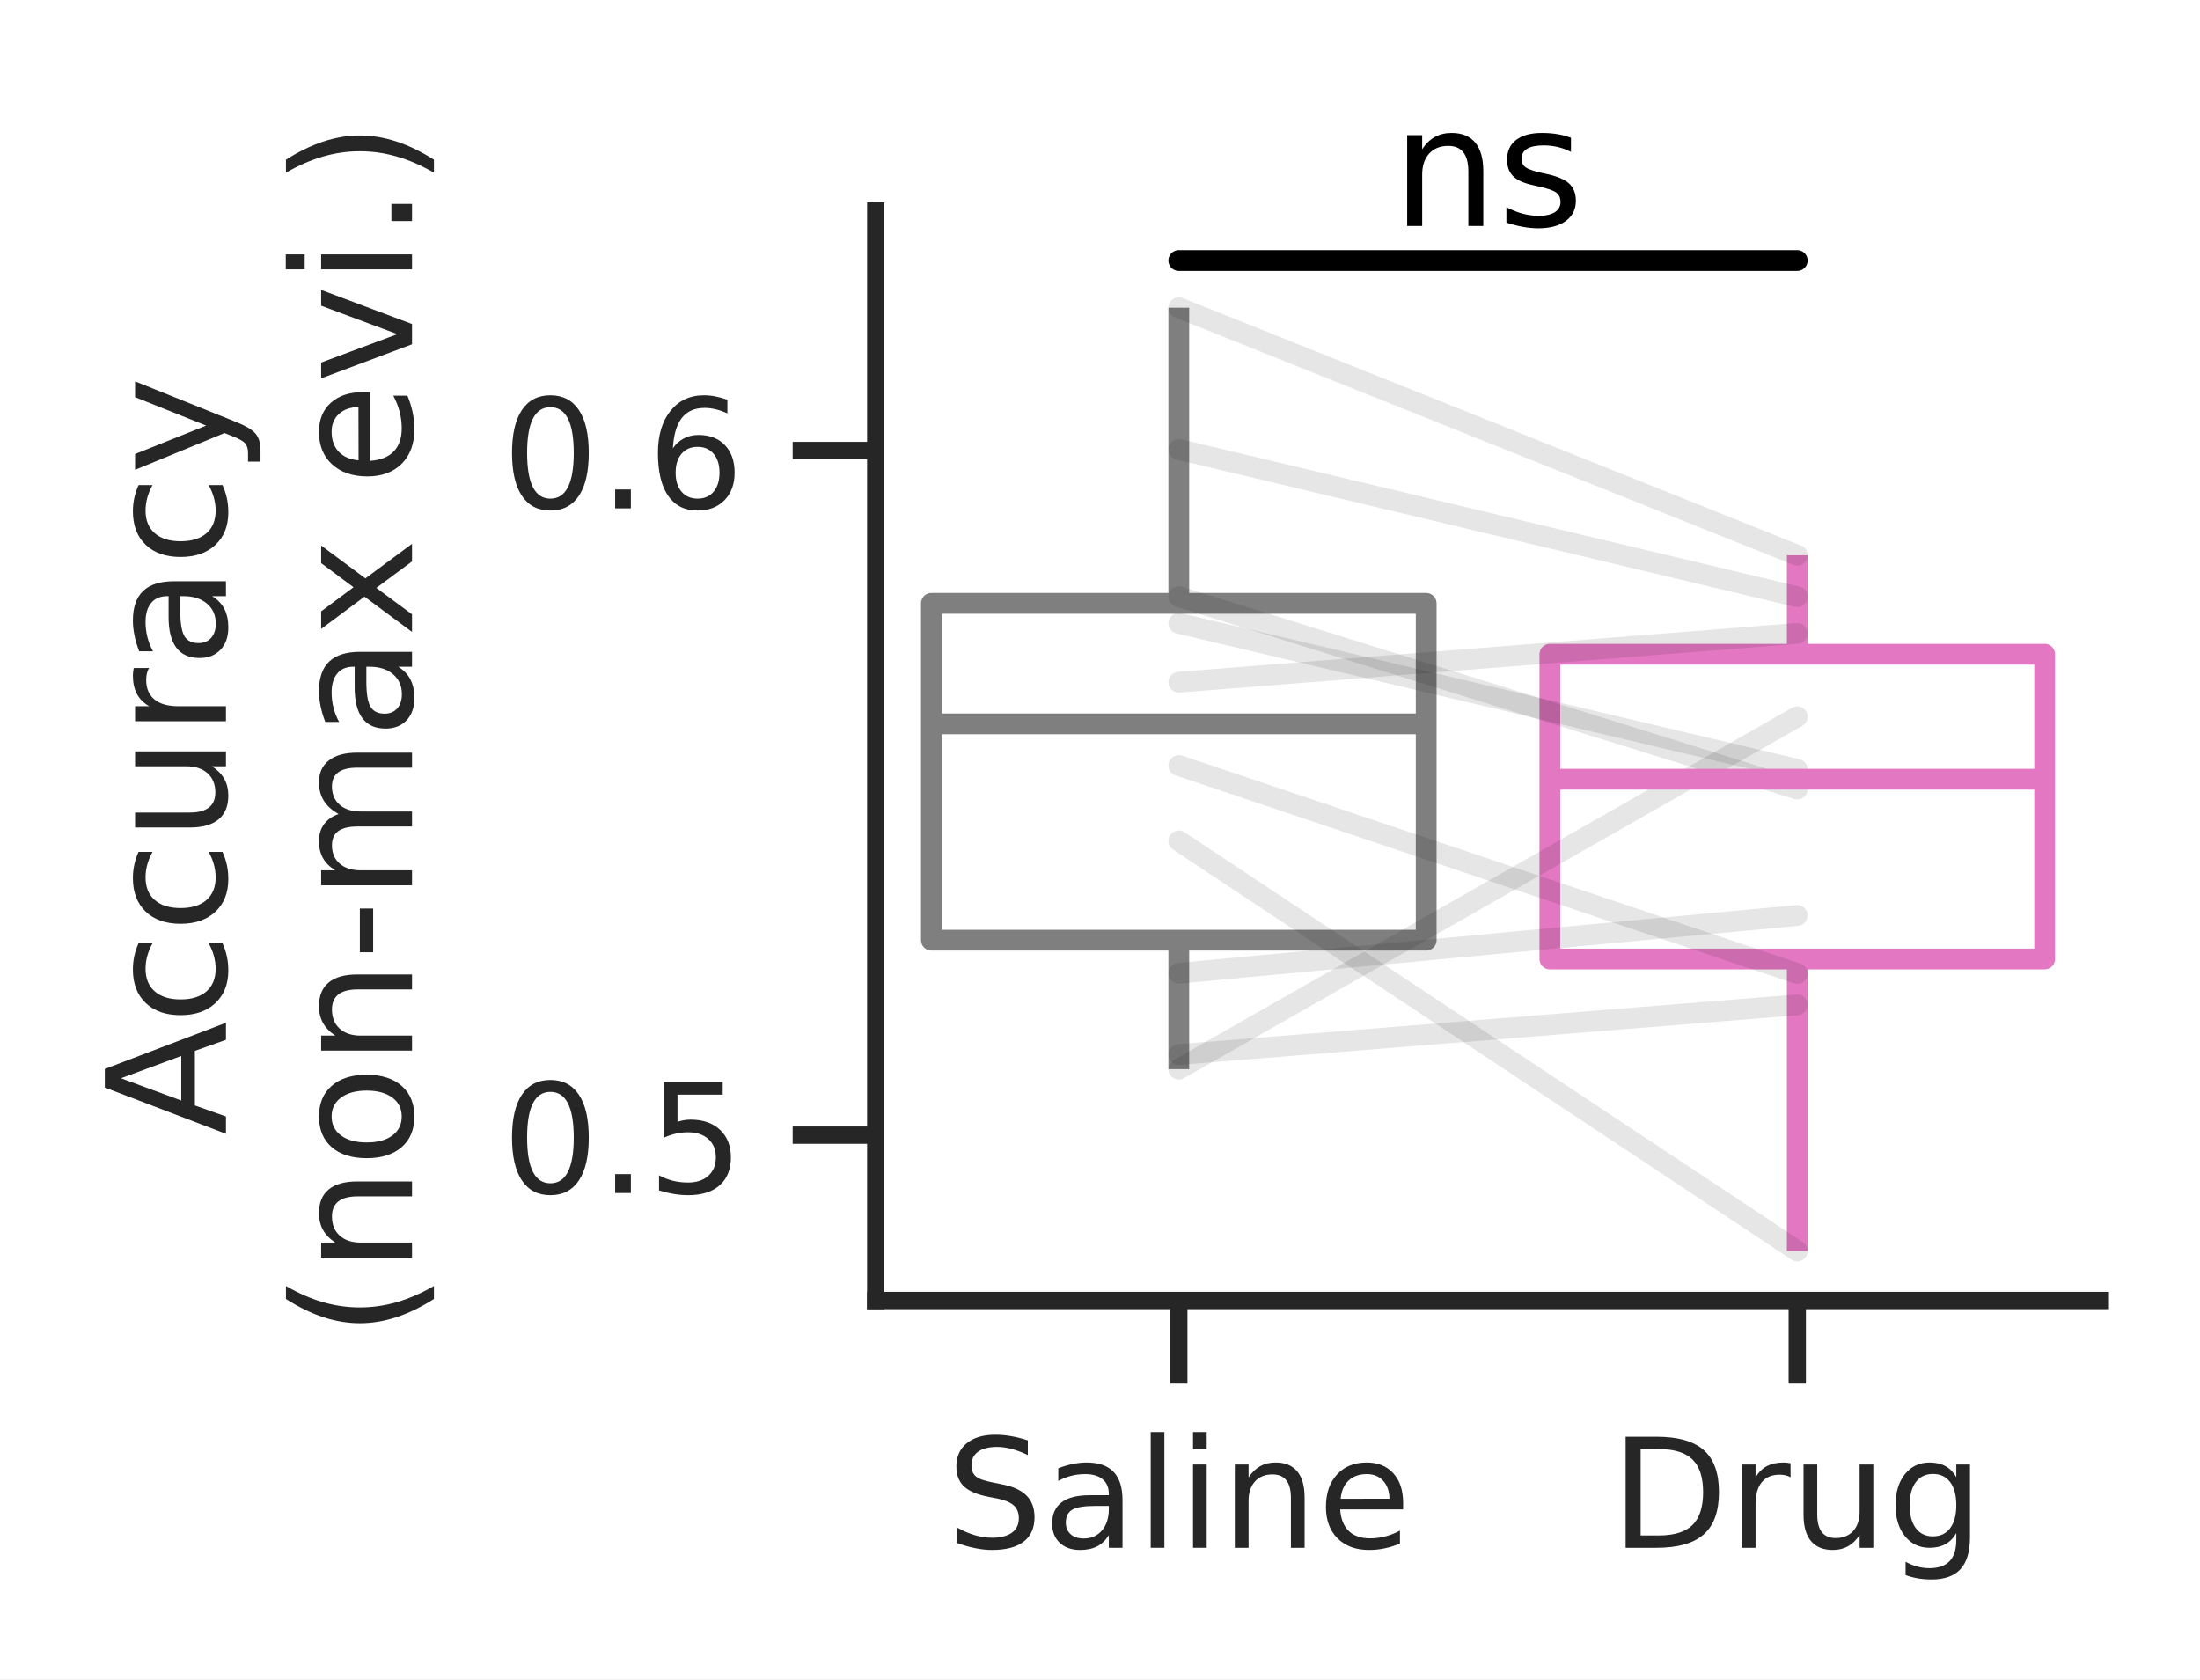
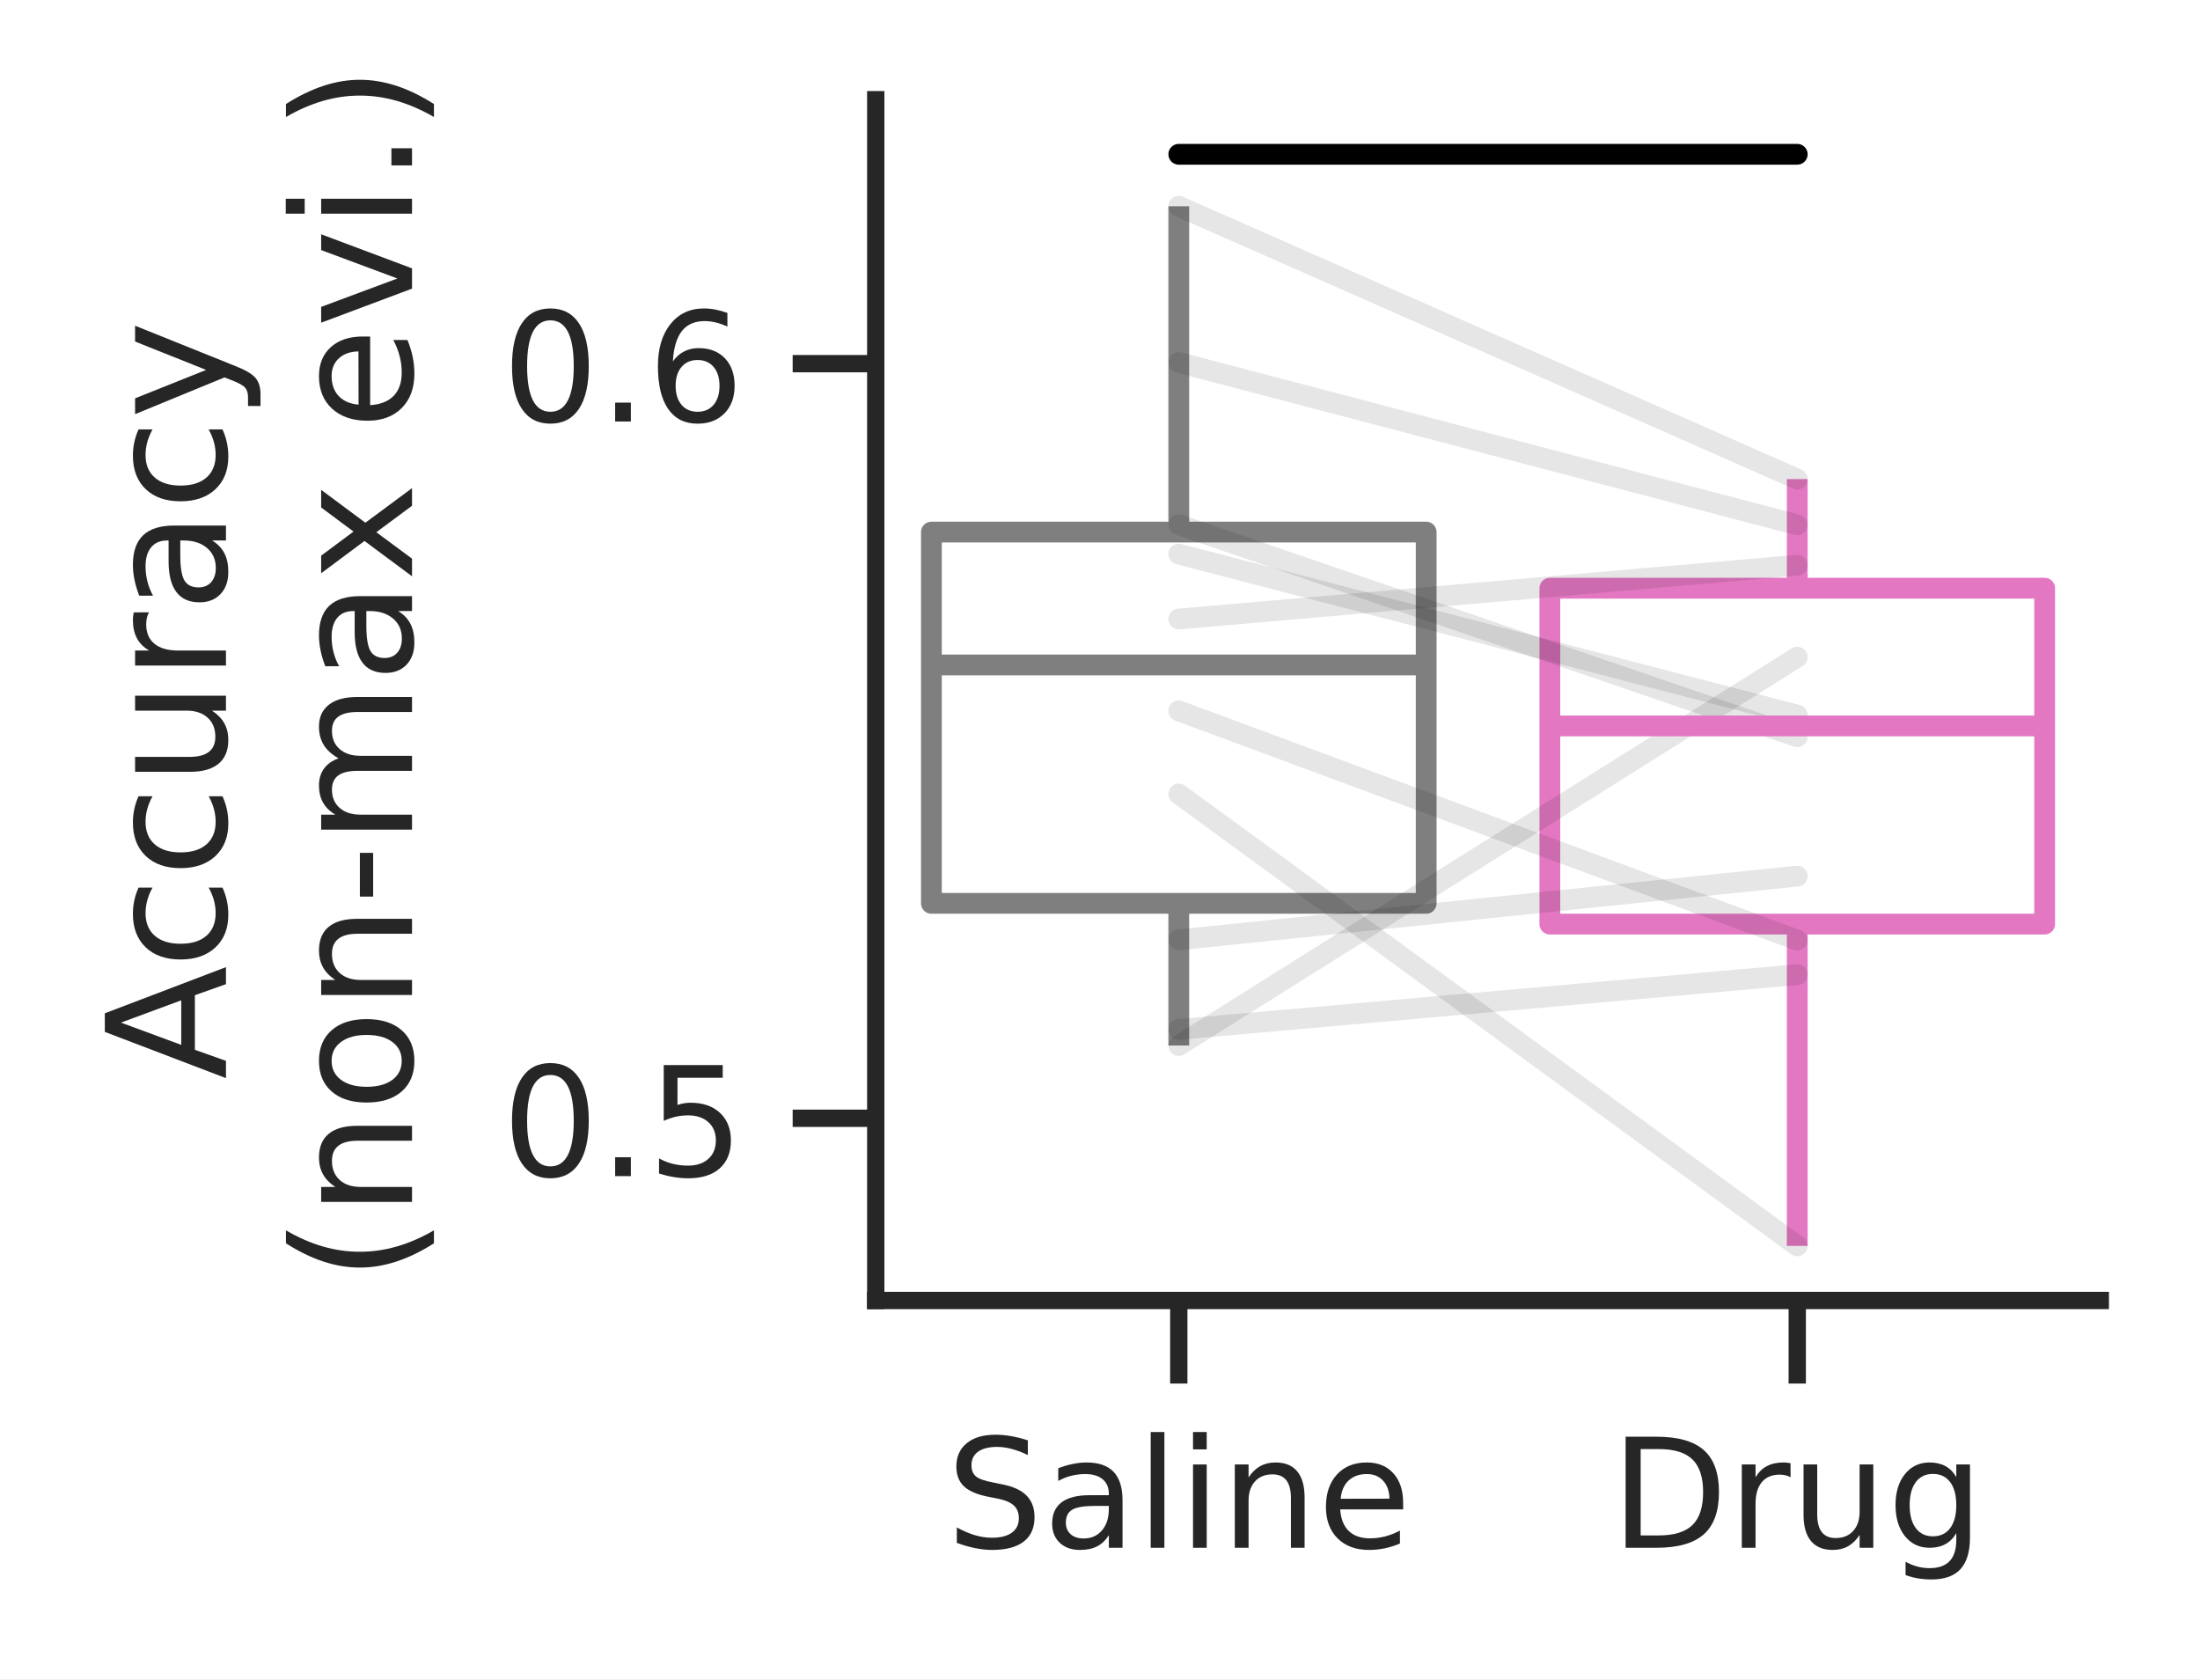
- <svg xmlns="http://www.w3.org/2000/svg" xmlns:xlink="http://www.w3.org/1999/xlink" width="158.88pt" height="121.261pt" viewBox="0 0 158.88 121.261" version="1.1">
+ <svg xmlns="http://www.w3.org/2000/svg" xmlns:xlink="http://www.w3.org/1999/xlink" width="158.88pt" height="121.26pt" viewBox="0 0 158.88 121.26" version="1.1">
  <defs>
    <style type="text/css">*{stroke-linejoin: round; stroke-linecap: butt}</style>
  </defs>
  <g id="figure_1">
    <g id="patch_1">
-       <path d="M 0 121.261  L 158.88 121.261  L 158.88 -0  L 0 -0  z " style="fill: #ffffff" />
+       <path d="M 0 121.26  L 158.88 121.26  L 158.88 0  L 0 0  z " style="fill: #ffffff" />
    </g>
    <g id="axes_1">
      <g id="patch_2">
-         <path d="M 63.245 93.915  L 151.68 93.915  L 151.68 15.238  L 63.245 15.238  z " style="fill: #ffffff" />
+         <path d="M 63.245 93.914  L 151.68 93.914  L 151.68 7.2  L 63.245 7.2  z " style="fill: #ffffff" />
      </g>
      <g id="matplotlib.axis_1">
        <g id="xtick_1">
          <g id="line2d_1">
            <defs>
-               <path id="m2278c9ffac" d="M 0 0  L 0 6  " style="stroke: #262626; stroke-width: 1.25" />
-             </defs>
-             <g>
-               <use xlink:href="#m2278c9ffac" x="85.13" y="93.915" style="fill: #262626; stroke: #262626; stroke-width: 1.25" />
+               <path id="m4ff8a9d9e0" d="M 0 0  L 0 6  " style="stroke: #262626; stroke-width: 1.25" />
+             </defs>
+             <g>
+               <use xlink:href="#m4ff8a9d9e0" x="85.13" y="93.914" style="fill: #262626; stroke: #262626; stroke-width: 1.25" />
            </g>
          </g>
          <g id="text_1">
-             <g style="fill: #262626" transform="translate(68.34209 111.7733) scale(0.11 -0.11)">
+             <g style="fill: #262626" transform="translate(68.34209 111.7719) scale(0.11 -0.11)">
              <defs>
                <path id="DejaVuSans-53" d="M 3425 4513  L 3425 3897  Q 3066 4069 2747 4153  Q 2428 4238 2131 4238  Q 1616 4238 1336 4038  Q 1056 3838 1056 3469  Q 1056 3159 1242 3001  Q 1428 2844 1947 2747  L 2328 2669  Q 3034 2534 3370 2195  Q 3706 1856 3706 1288  Q 3706 609 3251 259  Q 2797 -91 1919 -91  Q 1588 -91 1214 -16  Q 841 59 441 206  L 441 856  Q 825 641 1194 531  Q 1563 422 1919 422  Q 2459 422 2753 634  Q 3047 847 3047 1241  Q 3047 1584 2836 1778  Q 2625 1972 2144 2069  L 1759 2144  Q 1053 2284 737 2584  Q 422 2884 422 3419  Q 422 4038 858 4394  Q 1294 4750 2059 4750  Q 2388 4750 2728 4690  Q 3069 4631 3425 4513  z " transform="scale(0.015625)" />
                <path id="DejaVuSans-61" d="M 2194 1759  Q 1497 1759 1228 1600  Q 959 1441 959 1056  Q 959 750 1161 570  Q 1363 391 1709 391  Q 2188 391 2477 730  Q 2766 1069 2766 1631  L 2766 1759  L 2194 1759  z M 3341 1997  L 3341 0  L 2766 0  L 2766 531  Q 2569 213 2275 61  Q 1981 -91 1556 -91  Q 1019 -91 701 211  Q 384 513 384 1019  Q 384 1609 779 1909  Q 1175 2209 1959 2209  L 2766 2209  L 2766 2266  Q 2766 2663 2505 2880  Q 2244 3097 1772 3097  Q 1472 3097 1187 3025  Q 903 2953 641 2809  L 641 3341  Q 956 3463 1253 3523  Q 1550 3584 1831 3584  Q 2591 3584 2966 3190  Q 3341 2797 3341 1997  z " transform="scale(0.015625)" />
                <path id="DejaVuSans-6c" d="M 603 4863  L 1178 4863  L 1178 0  L 603 0  L 603 4863  z " transform="scale(0.015625)" />
                <path id="DejaVuSans-69" d="M 603 3500  L 1178 3500  L 1178 0  L 603 0  L 603 3500  z M 603 4863  L 1178 4863  L 1178 4134  L 603 4134  L 603 4863  z " transform="scale(0.015625)" />
                <path id="DejaVuSans-6e" d="M 3513 2113  L 3513 0  L 2938 0  L 2938 2094  Q 2938 2591 2744 2837  Q 2550 3084 2163 3084  Q 1697 3084 1428 2787  Q 1159 2491 1159 1978  L 1159 0  L 581 0  L 581 3500  L 1159 3500  L 1159 2956  Q 1366 3272 1645 3428  Q 1925 3584 2291 3584  Q 2894 3584 3203 3211  Q 3513 2838 3513 2113  z " transform="scale(0.015625)" />
                <path id="DejaVuSans-65" d="M 3597 1894  L 3597 1613  L 953 1613  Q 991 1019 1311 708  Q 1631 397 2203 397  Q 2534 397 2845 478  Q 3156 559 3463 722  L 3463 178  Q 3153 47 2828 -22  Q 2503 -91 2169 -91  Q 1331 -91 842 396  Q 353 884 353 1716  Q 353 2575 817 3079  Q 1281 3584 2069 3584  Q 2775 3584 3186 3129  Q 3597 2675 3597 1894  z M 3022 2063  Q 3016 2534 2758 2815  Q 2500 3097 2075 3097  Q 1594 3097 1305 2825  Q 1016 2553 972 2059  L 3022 2063  z " transform="scale(0.015625)" />
              </defs>
              <use xlink:href="#DejaVuSans-53" />
              <use xlink:href="#DejaVuSans-61" transform="translate(63.47656 0)" />
              <use xlink:href="#DejaVuSans-6c" transform="translate(124.7559 0)" />
              <use xlink:href="#DejaVuSans-69" transform="translate(152.5391 0)" />
              <use xlink:href="#DejaVuSans-6e" transform="translate(180.3223 0)" />
              <use xlink:href="#DejaVuSans-65" transform="translate(243.7012 0)" />
            </g>
          </g>
        </g>
        <g id="xtick_2">
          <g id="line2d_2">
            <g>
-               <use xlink:href="#m2278c9ffac" x="129.794" y="93.915" style="fill: #262626; stroke: #262626; stroke-width: 1.25" />
+               <use xlink:href="#m4ff8a9d9e0" x="129.794" y="93.914" style="fill: #262626; stroke: #262626; stroke-width: 1.25" />
            </g>
          </g>
          <g id="text_2">
-             <g style="fill: #262626" transform="translate(116.3208 111.7733) scale(0.11 -0.11)">
+             <g style="fill: #262626" transform="translate(116.3208 111.7719) scale(0.11 -0.11)">
              <defs>
                <path id="DejaVuSans-44" d="M 1259 4147  L 1259 519  L 2022 519  Q 2988 519 3436 956  Q 3884 1394 3884 2338  Q 3884 3275 3436 3711  Q 2988 4147 2022 4147  L 1259 4147  z M 628 4666  L 1925 4666  Q 3281 4666 3915 4102  Q 4550 3538 4550 2338  Q 4550 1131 3912 565  Q 3275 0 1925 0  L 628 0  L 628 4666  z " transform="scale(0.015625)" />
                <path id="DejaVuSans-72" d="M 2631 2963  Q 2534 3019 2420 3045  Q 2306 3072 2169 3072  Q 1681 3072 1420 2755  Q 1159 2438 1159 1844  L 1159 0  L 581 0  L 581 3500  L 1159 3500  L 1159 2956  Q 1341 3275 1631 3429  Q 1922 3584 2338 3584  Q 2397 3584 2469 3576  Q 2541 3569 2628 3553  L 2631 2963  z " transform="scale(0.015625)" />
                <path id="DejaVuSans-75" d="M 544 1381  L 544 3500  L 1119 3500  L 1119 1403  Q 1119 906 1312 657  Q 1506 409 1894 409  Q 2359 409 2629 706  Q 2900 1003 2900 1516  L 2900 3500  L 3475 3500  L 3475 0  L 2900 0  L 2900 538  Q 2691 219 2414 64  Q 2138 -91 1772 -91  Q 1169 -91 856 284  Q 544 659 544 1381  z M 1991 3584  L 1991 3584  z " transform="scale(0.015625)" />
                <path id="DejaVuSans-67" d="M 2906 1791  Q 2906 2416 2648 2759  Q 2391 3103 1925 3103  Q 1463 3103 1205 2759  Q 947 2416 947 1791  Q 947 1169 1205 825  Q 1463 481 1925 481  Q 2391 481 2648 825  Q 2906 1169 2906 1791  z M 3481 434  Q 3481 -459 3084 -895  Q 2688 -1331 1869 -1331  Q 1566 -1331 1297 -1286  Q 1028 -1241 775 -1147  L 775 -588  Q 1028 -725 1275 -790  Q 1522 -856 1778 -856  Q 2344 -856 2625 -561  Q 2906 -266 2906 331  L 2906 616  Q 2728 306 2450 153  Q 2172 0 1784 0  Q 1141 0 747 490  Q 353 981 353 1791  Q 353 2603 747 3093  Q 1141 3584 1784 3584  Q 2172 3584 2450 3431  Q 2728 3278 2906 2969  L 2906 3500  L 3481 3500  L 3481 434  z " transform="scale(0.015625)" />
              </defs>
              <use xlink:href="#DejaVuSans-44" />
              <use xlink:href="#DejaVuSans-72" transform="translate(77.00195 0)" />
              <use xlink:href="#DejaVuSans-75" transform="translate(118.1152 0)" />
              <use xlink:href="#DejaVuSans-67" transform="translate(181.4941 0)" />
            </g>
          </g>
        </g>
      </g>
      <g id="matplotlib.axis_2">
        <g id="ytick_1">
          <g id="line2d_3">
            <defs>
-               <path id="m4e8be98d4a" d="M 0 0  L -6 0  " style="stroke: #262626; stroke-width: 1.25" />
-             </defs>
-             <g>
-               <use xlink:href="#m4e8be98d4a" x="63.245" y="81.975" style="fill: #262626; stroke: #262626; stroke-width: 1.25" />
+               <path id="m7b7721381b" d="M 0 0  L -6 0  " style="stroke: #262626; stroke-width: 1.25" />
+             </defs>
+             <g>
+               <use xlink:href="#m7b7721381b" x="63.245" y="80.755" style="fill: #262626; stroke: #262626; stroke-width: 1.25" />
            </g>
          </g>
          <g id="text_3">
-             <g style="fill: #262626" transform="translate(36.25113 86.15458) scale(0.11 -0.11)">
+             <g style="fill: #262626" transform="translate(36.25113 84.93369) scale(0.11 -0.11)">
              <defs>
                <path id="DejaVuSans-30" d="M 2034 4250  Q 1547 4250 1301 3770  Q 1056 3291 1056 2328  Q 1056 1369 1301 889  Q 1547 409 2034 409  Q 2525 409 2770 889  Q 3016 1369 3016 2328  Q 3016 3291 2770 3770  Q 2525 4250 2034 4250  z M 2034 4750  Q 2819 4750 3233 4129  Q 3647 3509 3647 2328  Q 3647 1150 3233 529  Q 2819 -91 2034 -91  Q 1250 -91 836 529  Q 422 1150 422 2328  Q 422 3509 836 4129  Q 1250 4750 2034 4750  z " transform="scale(0.015625)" />
                <path id="DejaVuSans-2e" d="M 684 794  L 1344 794  L 1344 0  L 684 0  L 684 794  z " transform="scale(0.015625)" />
                <path id="DejaVuSans-35" d="M 691 4666  L 3169 4666  L 3169 4134  L 1269 4134  L 1269 2991  Q 1406 3038 1543 3061  Q 1681 3084 1819 3084  Q 2600 3084 3056 2656  Q 3513 2228 3513 1497  Q 3513 744 3044 326  Q 2575 -91 1722 -91  Q 1428 -91 1123 -41  Q 819 9 494 109  L 494 744  Q 775 591 1075 516  Q 1375 441 1709 441  Q 2250 441 2565 725  Q 2881 1009 2881 1497  Q 2881 1984 2565 2268  Q 2250 2553 1709 2553  Q 1456 2553 1204 2497  Q 953 2441 691 2322  L 691 4666  z " transform="scale(0.015625)" />
              </defs>
              <use xlink:href="#DejaVuSans-30" />
              <use xlink:href="#DejaVuSans-2e" transform="translate(63.62305 0)" />
              <use xlink:href="#DejaVuSans-35" transform="translate(95.41016 0)" />
            </g>
          </g>
        </g>
        <g id="ytick_2">
          <g id="line2d_4">
            <g>
-               <use xlink:href="#m4e8be98d4a" x="63.245" y="32.531" style="fill: #262626; stroke: #262626; stroke-width: 1.25" />
+               <use xlink:href="#m7b7721381b" x="63.245" y="26.26" style="fill: #262626; stroke: #262626; stroke-width: 1.25" />
            </g>
          </g>
          <g id="text_4">
-             <g style="fill: #262626" transform="translate(36.25113 36.7101) scale(0.11 -0.11)">
+             <g style="fill: #262626" transform="translate(36.25113 30.43895) scale(0.11 -0.11)">
              <defs>
                <path id="DejaVuSans-36" d="M 2113 2584  Q 1688 2584 1439 2293  Q 1191 2003 1191 1497  Q 1191 994 1439 701  Q 1688 409 2113 409  Q 2538 409 2786 701  Q 3034 994 3034 1497  Q 3034 2003 2786 2293  Q 2538 2584 2113 2584  z M 3366 4563  L 3366 3988  Q 3128 4100 2886 4159  Q 2644 4219 2406 4219  Q 1781 4219 1451 3797  Q 1122 3375 1075 2522  Q 1259 2794 1537 2939  Q 1816 3084 2150 3084  Q 2853 3084 3261 2657  Q 3669 2231 3669 1497  Q 3669 778 3244 343  Q 2819 -91 2113 -91  Q 1303 -91 875 529  Q 447 1150 447 2328  Q 447 3434 972 4092  Q 1497 4750 2381 4750  Q 2619 4750 2861 4703  Q 3103 4656 3366 4563  z " transform="scale(0.015625)" />
              </defs>
              <use xlink:href="#DejaVuSans-30" />
              <use xlink:href="#DejaVuSans-2e" transform="translate(63.62305 0)" />
              <use xlink:href="#DejaVuSans-36" transform="translate(95.41016 0)" />
            </g>
          </g>
        </g>
        <g id="text_5">
-           <g style="fill: #262626" transform="translate(16.31812 81.96999) rotate(-90) scale(0.12 -0.12)">
+           <g style="fill: #262626" transform="translate(16.31812 77.95054) rotate(-90) scale(0.12 -0.12)">
            <defs>
              <path id="DejaVuSans-41" d="M 2188 4044  L 1331 1722  L 3047 1722  L 2188 4044  z M 1831 4666  L 2547 4666  L 4325 0  L 3669 0  L 3244 1197  L 1141 1197  L 716 0  L 50 0  L 1831 4666  z " transform="scale(0.015625)" />
              <path id="DejaVuSans-63" d="M 3122 3366  L 3122 2828  Q 2878 2963 2633 3030  Q 2388 3097 2138 3097  Q 1578 3097 1268 2742  Q 959 2388 959 1747  Q 959 1106 1268 751  Q 1578 397 2138 397  Q 2388 397 2633 464  Q 2878 531 3122 666  L 3122 134  Q 2881 22 2623 -34  Q 2366 -91 2075 -91  Q 1284 -91 818 406  Q 353 903 353 1747  Q 353 2603 823 3093  Q 1294 3584 2113 3584  Q 2378 3584 2631 3529  Q 2884 3475 3122 3366  z " transform="scale(0.015625)" />
              <path id="DejaVuSans-79" d="M 2059 -325  Q 1816 -950 1584 -1140  Q 1353 -1331 966 -1331  L 506 -1331  L 506 -850  L 844 -850  Q 1081 -850 1212 -737  Q 1344 -625 1503 -206  L 1606 56  L 191 3500  L 800 3500  L 1894 763  L 2988 3500  L 3597 3500  L 2059 -325  z " transform="scale(0.015625)" />
            </defs>
            <use xlink:href="#DejaVuSans-41" />
            <use xlink:href="#DejaVuSans-63" transform="translate(66.6582 0)" />
            <use xlink:href="#DejaVuSans-63" transform="translate(121.6387 0)" />
            <use xlink:href="#DejaVuSans-75" transform="translate(176.6191 0)" />
            <use xlink:href="#DejaVuSans-72" transform="translate(239.998 0)" />
            <use xlink:href="#DejaVuSans-61" transform="translate(281.1113 0)" />
            <use xlink:href="#DejaVuSans-63" transform="translate(342.3906 0)" />
            <use xlink:href="#DejaVuSans-79" transform="translate(397.3711 0)" />
          </g>
-           <g style="fill: #262626" transform="translate(29.7555 100.4022) rotate(-90) scale(0.12 -0.12)">
+           <g style="fill: #262626" transform="translate(29.7555 96.38273) rotate(-90) scale(0.12 -0.12)">
            <defs>
              <path id="DejaVuSans-20" transform="scale(0.015625)" />
              <path id="DejaVuSans-28" d="M 1984 4856  Q 1566 4138 1362 3434  Q 1159 2731 1159 2009  Q 1159 1288 1364 580  Q 1569 -128 1984 -844  L 1484 -844  Q 1016 -109 783 600  Q 550 1309 550 2009  Q 550 2706 781 3412  Q 1013 4119 1484 4856  L 1984 4856  z " transform="scale(0.015625)" />
              <path id="DejaVuSans-6f" d="M 1959 3097  Q 1497 3097 1228 2736  Q 959 2375 959 1747  Q 959 1119 1226 758  Q 1494 397 1959 397  Q 2419 397 2687 759  Q 2956 1122 2956 1747  Q 2956 2369 2687 2733  Q 2419 3097 1959 3097  z M 1959 3584  Q 2709 3584 3137 3096  Q 3566 2609 3566 1747  Q 3566 888 3137 398  Q 2709 -91 1959 -91  Q 1206 -91 779 398  Q 353 888 353 1747  Q 353 2609 779 3096  Q 1206 3584 1959 3584  z " transform="scale(0.015625)" />
              <path id="DejaVuSans-2d" d="M 313 2009  L 1997 2009  L 1997 1497  L 313 1497  L 313 2009  z " transform="scale(0.015625)" />
              <path id="DejaVuSans-6d" d="M 3328 2828  Q 3544 3216 3844 3400  Q 4144 3584 4550 3584  Q 5097 3584 5394 3201  Q 5691 2819 5691 2113  L 5691 0  L 5113 0  L 5113 2094  Q 5113 2597 4934 2840  Q 4756 3084 4391 3084  Q 3944 3084 3684 2787  Q 3425 2491 3425 1978  L 3425 0  L 2847 0  L 2847 2094  Q 2847 2600 2669 2842  Q 2491 3084 2119 3084  Q 1678 3084 1418 2786  Q 1159 2488 1159 1978  L 1159 0  L 581 0  L 581 3500  L 1159 3500  L 1159 2956  Q 1356 3278 1631 3431  Q 1906 3584 2284 3584  Q 2666 3584 2933 3390  Q 3200 3197 3328 2828  z " transform="scale(0.015625)" />
              <path id="DejaVuSans-78" d="M 3513 3500  L 2247 1797  L 3578 0  L 2900 0  L 1881 1375  L 863 0  L 184 0  L 1544 1831  L 300 3500  L 978 3500  L 1906 2253  L 2834 3500  L 3513 3500  z " transform="scale(0.015625)" />
              <path id="DejaVuSans-76" d="M 191 3500  L 800 3500  L 1894 563  L 2988 3500  L 3597 3500  L 2284 0  L 1503 0  L 191 3500  z " transform="scale(0.015625)" />
              <path id="DejaVuSans-29" d="M 513 4856  L 1013 4856  Q 1481 4119 1714 3412  Q 1947 2706 1947 2009  Q 1947 1309 1714 600  Q 1481 -109 1013 -844  L 513 -844  Q 928 -128 1133 580  Q 1338 1288 1338 2009  Q 1338 2731 1133 3434  Q 928 4138 513 4856  z " transform="scale(0.015625)" />
            </defs>
            <use xlink:href="#DejaVuSans-20" />
            <use xlink:href="#DejaVuSans-28" transform="translate(31.78711 0)" />
            <use xlink:href="#DejaVuSans-6e" transform="translate(70.80078 0)" />
            <use xlink:href="#DejaVuSans-6f" transform="translate(134.1797 0)" />
            <use xlink:href="#DejaVuSans-6e" transform="translate(195.3613 0)" />
            <use xlink:href="#DejaVuSans-2d" transform="translate(258.7402 0)" />
            <use xlink:href="#DejaVuSans-6d" transform="translate(294.8242 0)" />
            <use xlink:href="#DejaVuSans-61" transform="translate(392.2363 0)" />
            <use xlink:href="#DejaVuSans-78" transform="translate(453.5156 0)" />
            <use xlink:href="#DejaVuSans-20" transform="translate(512.6953 0)" />
            <use xlink:href="#DejaVuSans-65" transform="translate(544.4824 0)" />
            <use xlink:href="#DejaVuSans-76" transform="translate(606.0059 0)" />
            <use xlink:href="#DejaVuSans-69" transform="translate(665.1855 0)" />
            <use xlink:href="#DejaVuSans-2e" transform="translate(692.9688 0)" />
            <use xlink:href="#DejaVuSans-29" transform="translate(724.7559 0)" />
          </g>
        </g>
      </g>
      <g id="FillBetweenPolyCollection_1" />
      <g id="FillBetweenPolyCollection_2" />
      <g id="FillBetweenPolyCollection_3" />
      <g id="FillBetweenPolyCollection_4" />
      <g id="FillBetweenPolyCollection_5" />
      <g id="FillBetweenPolyCollection_6" />
      <g id="FillBetweenPolyCollection_7" />
      <g id="FillBetweenPolyCollection_8" />
      <g id="FillBetweenPolyCollection_9" />
      <g id="FillBetweenPolyCollection_10" />
      <g id="line2d_5">
-         <path d="M 67.264 67.895  L 102.996 67.895  L 102.996 43.569  L 67.264 43.569  L 67.264 67.895  " clip-path="url(#p7223230fef)" style="fill: none; stroke: #7f7f7f; stroke-width: 1.5; stroke-linecap: round" />
+         <path d="M 67.264 65.236  L 102.996 65.236  L 102.996 38.425  L 67.264 38.425  L 67.264 65.236  " clip-path="url(#pc5e9e41517)" style="fill: none; stroke: #7f7f7f; stroke-width: 1.5; stroke-linecap: round" />
      </g>
      <g id="line2d_6">
-         <path d="M 85.13 67.895  L 85.13 77.209  " clip-path="url(#p7223230fef)" style="fill: none; stroke: #7f7f7f; stroke-width: 1.5" />
+         <path d="M 85.13 65.236  L 85.13 75.501  " clip-path="url(#pc5e9e41517)" style="fill: none; stroke: #7f7f7f; stroke-width: 1.5" />
      </g>
      <g id="line2d_7">
-         <path d="M 85.13 43.569  L 85.13 22.22  " clip-path="url(#p7223230fef)" style="fill: none; stroke: #7f7f7f; stroke-width: 1.5" />
+         <path d="M 85.13 38.425  L 85.13 14.895  " clip-path="url(#pc5e9e41517)" style="fill: none; stroke: #7f7f7f; stroke-width: 1.5" />
      </g>
      <g id="line2d_8">
-         <path d="M 111.928 69.254  L 147.66 69.254  L 147.66 47.244  L 111.928 47.244  L 111.928 69.254  " clip-path="url(#p7223230fef)" style="fill: none; stroke: #e377c2; stroke-width: 1.5; stroke-linecap: round" />
+         <path d="M 111.928 66.734  L 147.66 66.734  L 147.66 42.476  L 111.928 42.476  L 111.928 66.734  " clip-path="url(#pc5e9e41517)" style="fill: none; stroke: #e377c2; stroke-width: 1.5; stroke-linecap: round" />
      </g>
      <g id="line2d_9">
-         <path d="M 129.794 69.254  L 129.794 90.339  " clip-path="url(#p7223230fef)" style="fill: none; stroke: #e377c2; stroke-width: 1.5" />
+         <path d="M 129.794 66.734  L 129.794 89.972  " clip-path="url(#pc5e9e41517)" style="fill: none; stroke: #e377c2; stroke-width: 1.5" />
      </g>
      <g id="line2d_10">
-         <path d="M 129.794 47.244  L 129.794 40.096  " clip-path="url(#p7223230fef)" style="fill: none; stroke: #e377c2; stroke-width: 1.5" />
+         <path d="M 129.794 42.476  L 129.794 34.598  " clip-path="url(#pc5e9e41517)" style="fill: none; stroke: #e377c2; stroke-width: 1.5" />
      </g>
      <g id="line2d_11">
-         <path d="M 85.13 70.284  L 129.794 66.11  " clip-path="url(#p7223230fef)" style="fill: none; stroke: #000000; stroke-opacity: 0.1; stroke-width: 1.5; stroke-linecap: round" />
+         <path d="M 85.13 67.869  L 129.794 63.269  " clip-path="url(#pc5e9e41517)" style="fill: none; stroke: #000000; stroke-opacity: 0.1; stroke-width: 1.5; stroke-linecap: round" />
      </g>
      <g id="line2d_12">
-         <path d="M 85.13 22.22  L 129.794 40.096  " clip-path="url(#p7223230fef)" style="fill: none; stroke: #000000; stroke-opacity: 0.1; stroke-width: 1.5; stroke-linecap: round" />
+         <path d="M 85.13 14.895  L 129.794 34.598  " clip-path="url(#pc5e9e41517)" style="fill: none; stroke: #000000; stroke-opacity: 0.1; stroke-width: 1.5; stroke-linecap: round" />
      </g>
      <g id="line2d_13">
-         <path d="M 85.13 55.281  L 129.794 70.302  " clip-path="url(#p7223230fef)" style="fill: none; stroke: #000000; stroke-opacity: 0.1; stroke-width: 1.5; stroke-linecap: round" />
+         <path d="M 85.13 51.334  L 129.794 67.889  " clip-path="url(#pc5e9e41517)" style="fill: none; stroke: #000000; stroke-opacity: 0.1; stroke-width: 1.5; stroke-linecap: round" />
      </g>
      <g id="line2d_14">
-         <path d="M 85.13 77.209  L 129.794 51.761  " clip-path="url(#p7223230fef)" style="fill: none; stroke: #000000; stroke-opacity: 0.1; stroke-width: 1.5; stroke-linecap: round" />
+         <path d="M 85.13 75.501  L 129.794 47.454  " clip-path="url(#pc5e9e41517)" style="fill: none; stroke: #000000; stroke-opacity: 0.1; stroke-width: 1.5; stroke-linecap: round" />
      </g>
      <g id="line2d_15">
-         <path d="M 85.13 76.154  L 129.794 72.567  " clip-path="url(#p7223230fef)" style="fill: none; stroke: #000000; stroke-opacity: 0.1; stroke-width: 1.5; stroke-linecap: round" />
+         <path d="M 85.13 74.339  L 129.794 70.385  " clip-path="url(#pc5e9e41517)" style="fill: none; stroke: #000000; stroke-opacity: 0.1; stroke-width: 1.5; stroke-linecap: round" />
      </g>
      <g id="line2d_16">
-         <path d="M 85.13 32.454  L 129.794 43.093  " clip-path="url(#p7223230fef)" style="fill: none; stroke: #000000; stroke-opacity: 0.1; stroke-width: 1.5; stroke-linecap: round" />
+         <path d="M 85.13 26.175  L 129.794 37.901  " clip-path="url(#pc5e9e41517)" style="fill: none; stroke: #000000; stroke-opacity: 0.1; stroke-width: 1.5; stroke-linecap: round" />
      </g>
      <g id="line2d_17">
-         <path d="M 85.13 49.265  L 129.794 45.739  " clip-path="url(#p7223230fef)" style="fill: none; stroke: #000000; stroke-opacity: 0.1; stroke-width: 1.5; stroke-linecap: round" />
+         <path d="M 85.13 44.703  L 129.794 40.817  " clip-path="url(#pc5e9e41517)" style="fill: none; stroke: #000000; stroke-opacity: 0.1; stroke-width: 1.5; stroke-linecap: round" />
      </g>
      <g id="line2d_18">
-         <path d="M 85.13 60.726  L 129.794 90.339  " clip-path="url(#p7223230fef)" style="fill: none; stroke: #000000; stroke-opacity: 0.1; stroke-width: 1.5; stroke-linecap: round" />
+         <path d="M 85.13 57.335  L 129.794 89.972  " clip-path="url(#pc5e9e41517)" style="fill: none; stroke: #000000; stroke-opacity: 0.1; stroke-width: 1.5; stroke-linecap: round" />
      </g>
      <g id="line2d_19">
-         <path d="M 85.13 43.088  L 129.794 56.981  " clip-path="url(#p7223230fef)" style="fill: none; stroke: #000000; stroke-opacity: 0.1; stroke-width: 1.5; stroke-linecap: round" />
+         <path d="M 85.13 37.895  L 129.794 53.207  " clip-path="url(#pc5e9e41517)" style="fill: none; stroke: #000000; stroke-opacity: 0.1; stroke-width: 1.5; stroke-linecap: round" />
      </g>
      <g id="line2d_20">
-         <path d="M 85.13 45.011  L 129.794 55.56  " clip-path="url(#p7223230fef)" style="fill: none; stroke: #000000; stroke-opacity: 0.1; stroke-width: 1.5; stroke-linecap: round" />
+         <path d="M 85.13 40.015  L 129.794 51.641  " clip-path="url(#pc5e9e41517)" style="fill: none; stroke: #000000; stroke-opacity: 0.1; stroke-width: 1.5; stroke-linecap: round" />
      </g>
      <g id="line2d_21">
-         <path d="M 85.13 18.814  L 129.794 18.814  " clip-path="url(#p7223230fef)" style="fill: none; stroke: #000000; stroke-width: 1.5; stroke-linecap: round" />
+         <path d="M 85.13 11.142  L 129.794 11.142  " clip-path="url(#pc5e9e41517)" style="fill: none; stroke: #000000; stroke-width: 1.5; stroke-linecap: round" />
      </g>
      <g id="line2d_22">
-         <path d="M 67.264 52.273  L 102.996 52.273  " clip-path="url(#p7223230fef)" style="fill: none; stroke: #7f7f7f; stroke-width: 1.5" />
+         <path d="M 67.264 48.019  L 102.996 48.019  " clip-path="url(#pc5e9e41517)" style="fill: none; stroke: #7f7f7f; stroke-width: 1.5" />
      </g>
      <g id="line2d_23">
-         <path d="M 111.928 56.27  L 147.66 56.27  " clip-path="url(#p7223230fef)" style="fill: none; stroke: #e377c2; stroke-width: 1.5" />
+         <path d="M 111.928 52.424  L 147.66 52.424  " clip-path="url(#pc5e9e41517)" style="fill: none; stroke: #e377c2; stroke-width: 1.5" />
      </g>
      <g id="patch_3">
-         <path d="M 63.245 93.915  L 63.245 15.238  " style="fill: none; stroke: #262626; stroke-width: 1.25; stroke-linejoin: miter; stroke-linecap: square" />
+         <path d="M 63.245 93.914  L 63.245 7.2  " style="fill: none; stroke: #262626; stroke-width: 1.25; stroke-linejoin: miter; stroke-linecap: square" />
      </g>
      <g id="patch_4">
-         <path d="M 63.245 93.915  L 151.68 93.915  " style="fill: none; stroke: #262626; stroke-width: 1.25; stroke-linejoin: miter; stroke-linecap: square" />
-       </g>
-       <g id="text_6">
-         <g transform="translate(100.5339 16.31812) scale(0.12 -0.12)">
-           <defs>
-             <path id="DejaVuSans-73" d="M 2834 3397  L 2834 2853  Q 2591 2978 2328 3040  Q 2066 3103 1784 3103  Q 1356 3103 1142 2972  Q 928 2841 928 2578  Q 928 2378 1081 2264  Q 1234 2150 1697 2047  L 1894 2003  Q 2506 1872 2764 1633  Q 3022 1394 3022 966  Q 3022 478 2636 193  Q 2250 -91 1575 -91  Q 1294 -91 989 -36  Q 684 19 347 128  L 347 722  Q 666 556 975 473  Q 1284 391 1588 391  Q 1994 391 2212 530  Q 2431 669 2431 922  Q 2431 1156 2273 1281  Q 2116 1406 1581 1522  L 1381 1569  Q 847 1681 609 1914  Q 372 2147 372 2553  Q 372 3047 722 3315  Q 1072 3584 1716 3584  Q 2034 3584 2315 3537  Q 2597 3491 2834 3397  z " transform="scale(0.015625)" />
-           </defs>
-           <use xlink:href="#DejaVuSans-6e" />
-           <use xlink:href="#DejaVuSans-73" transform="translate(63.37891 0)" />
-         </g>
+         <path d="M 63.245 93.914  L 151.68 93.914  " style="fill: none; stroke: #262626; stroke-width: 1.25; stroke-linejoin: miter; stroke-linecap: square" />
      </g>
    </g>
  </g>
  <defs>
-     <clipPath id="p7223230fef">
-       <rect x="63.245" y="15.238" width="88.435" height="78.677" />
+     <clipPath id="pc5e9e41517">
+       <rect x="63.245" y="7.2" width="88.435" height="86.714" />
    </clipPath>
  </defs>
</svg>
